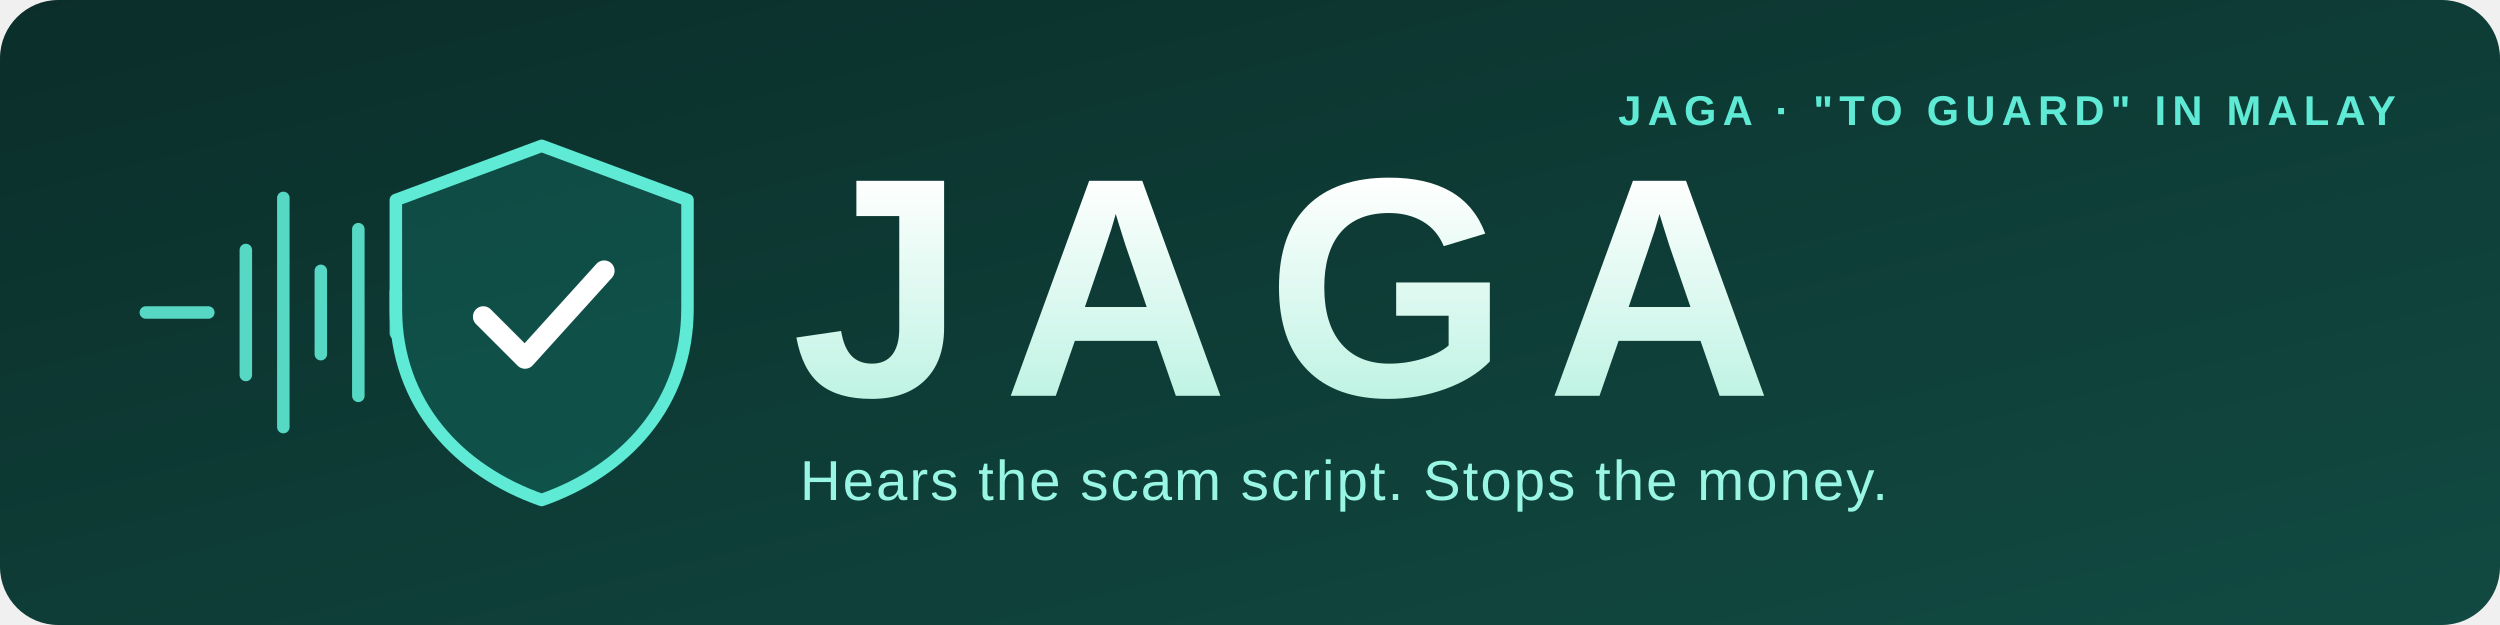
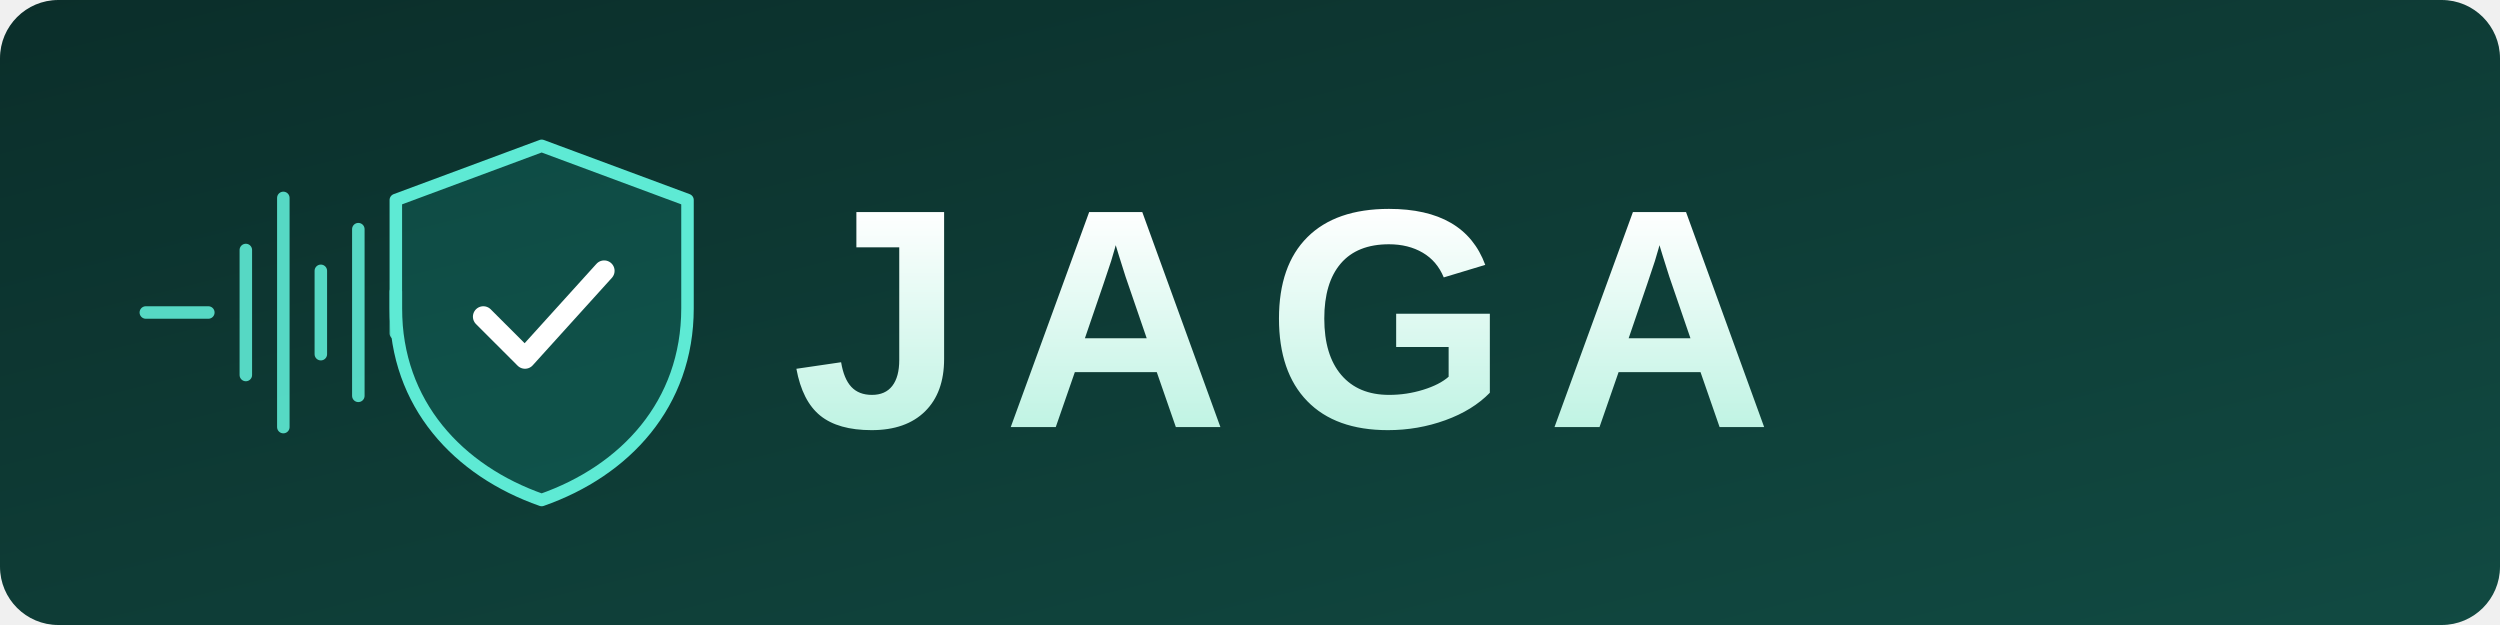
<svg xmlns="http://www.w3.org/2000/svg" viewBox="0 0 1200 300" width="1200" height="300" role="img" aria-labelledby="t d">
  <defs>
    <linearGradient id="bg" x1="0" y1="0" x2="1" y2="1">
      <stop offset="0" stop-color="#0b2e2a" />
      <stop offset="1" stop-color="#114a42" />
    </linearGradient>
    <linearGradient id="word" x1="0" y1="0" x2="0" y2="1">
      <stop offset="0" stop-color="#ffffff" />
      <stop offset="1" stop-color="#bff3e3" />
    </linearGradient>
  </defs>
  <rect width="1200" height="300" rx="28" fill="url(#bg)" />
  <g fill="none" stroke="#5eead4" stroke-width="6" stroke-linecap="round" opacity="0.9">
    <path d="M70 150h30M118 120v60M136 95v110M154 130v40M172 110v80M190 140v20" />
  </g>
  <path d="M260 70l70 26v52c0 46-30 78-70 92-40-14-70-46-70-92V96z" fill="#14b8a6" opacity="0.18" />
  <path d="M260 70l70 26v52c0 46-30 78-70 92-40-14-70-46-70-92V96z" fill="none" stroke="#5eead4" stroke-width="6" stroke-linejoin="round" />
  <path d="M232 152l20 20 38-42" fill="none" stroke="#ffffff" stroke-width="10" stroke-linecap="round" stroke-linejoin="round" />
-   <text x="380" y="190" fill="url(#word)" font-family="'Segoe UI', 'Helvetica Neue', Arial, sans-serif" font-size="150" font-weight="800" letter-spacing="18">JAGA</text>
-   <text x="384" y="240" fill="#99f6e4" font-family="'Segoe UI', 'Helvetica Neue', Arial, sans-serif" font-size="27" font-weight="500" letter-spacing="1">Hears the scam script. Stops the money.</text>
-   <text x="1150" y="60" text-anchor="end" fill="#5eead4" font-family="'Segoe UI', 'Helvetica Neue', Arial, sans-serif" font-size="20" font-weight="600" letter-spacing="3">JAGA · "TO GUARD" IN MALAY</text>
+   <text x="380" y="205" fill="url(#word)" font-family="'Segoe UI', 'Helvetica Neue', Arial, sans-serif" font-size="150" font-weight="800" letter-spacing="18">JAGA</text>
</svg>
